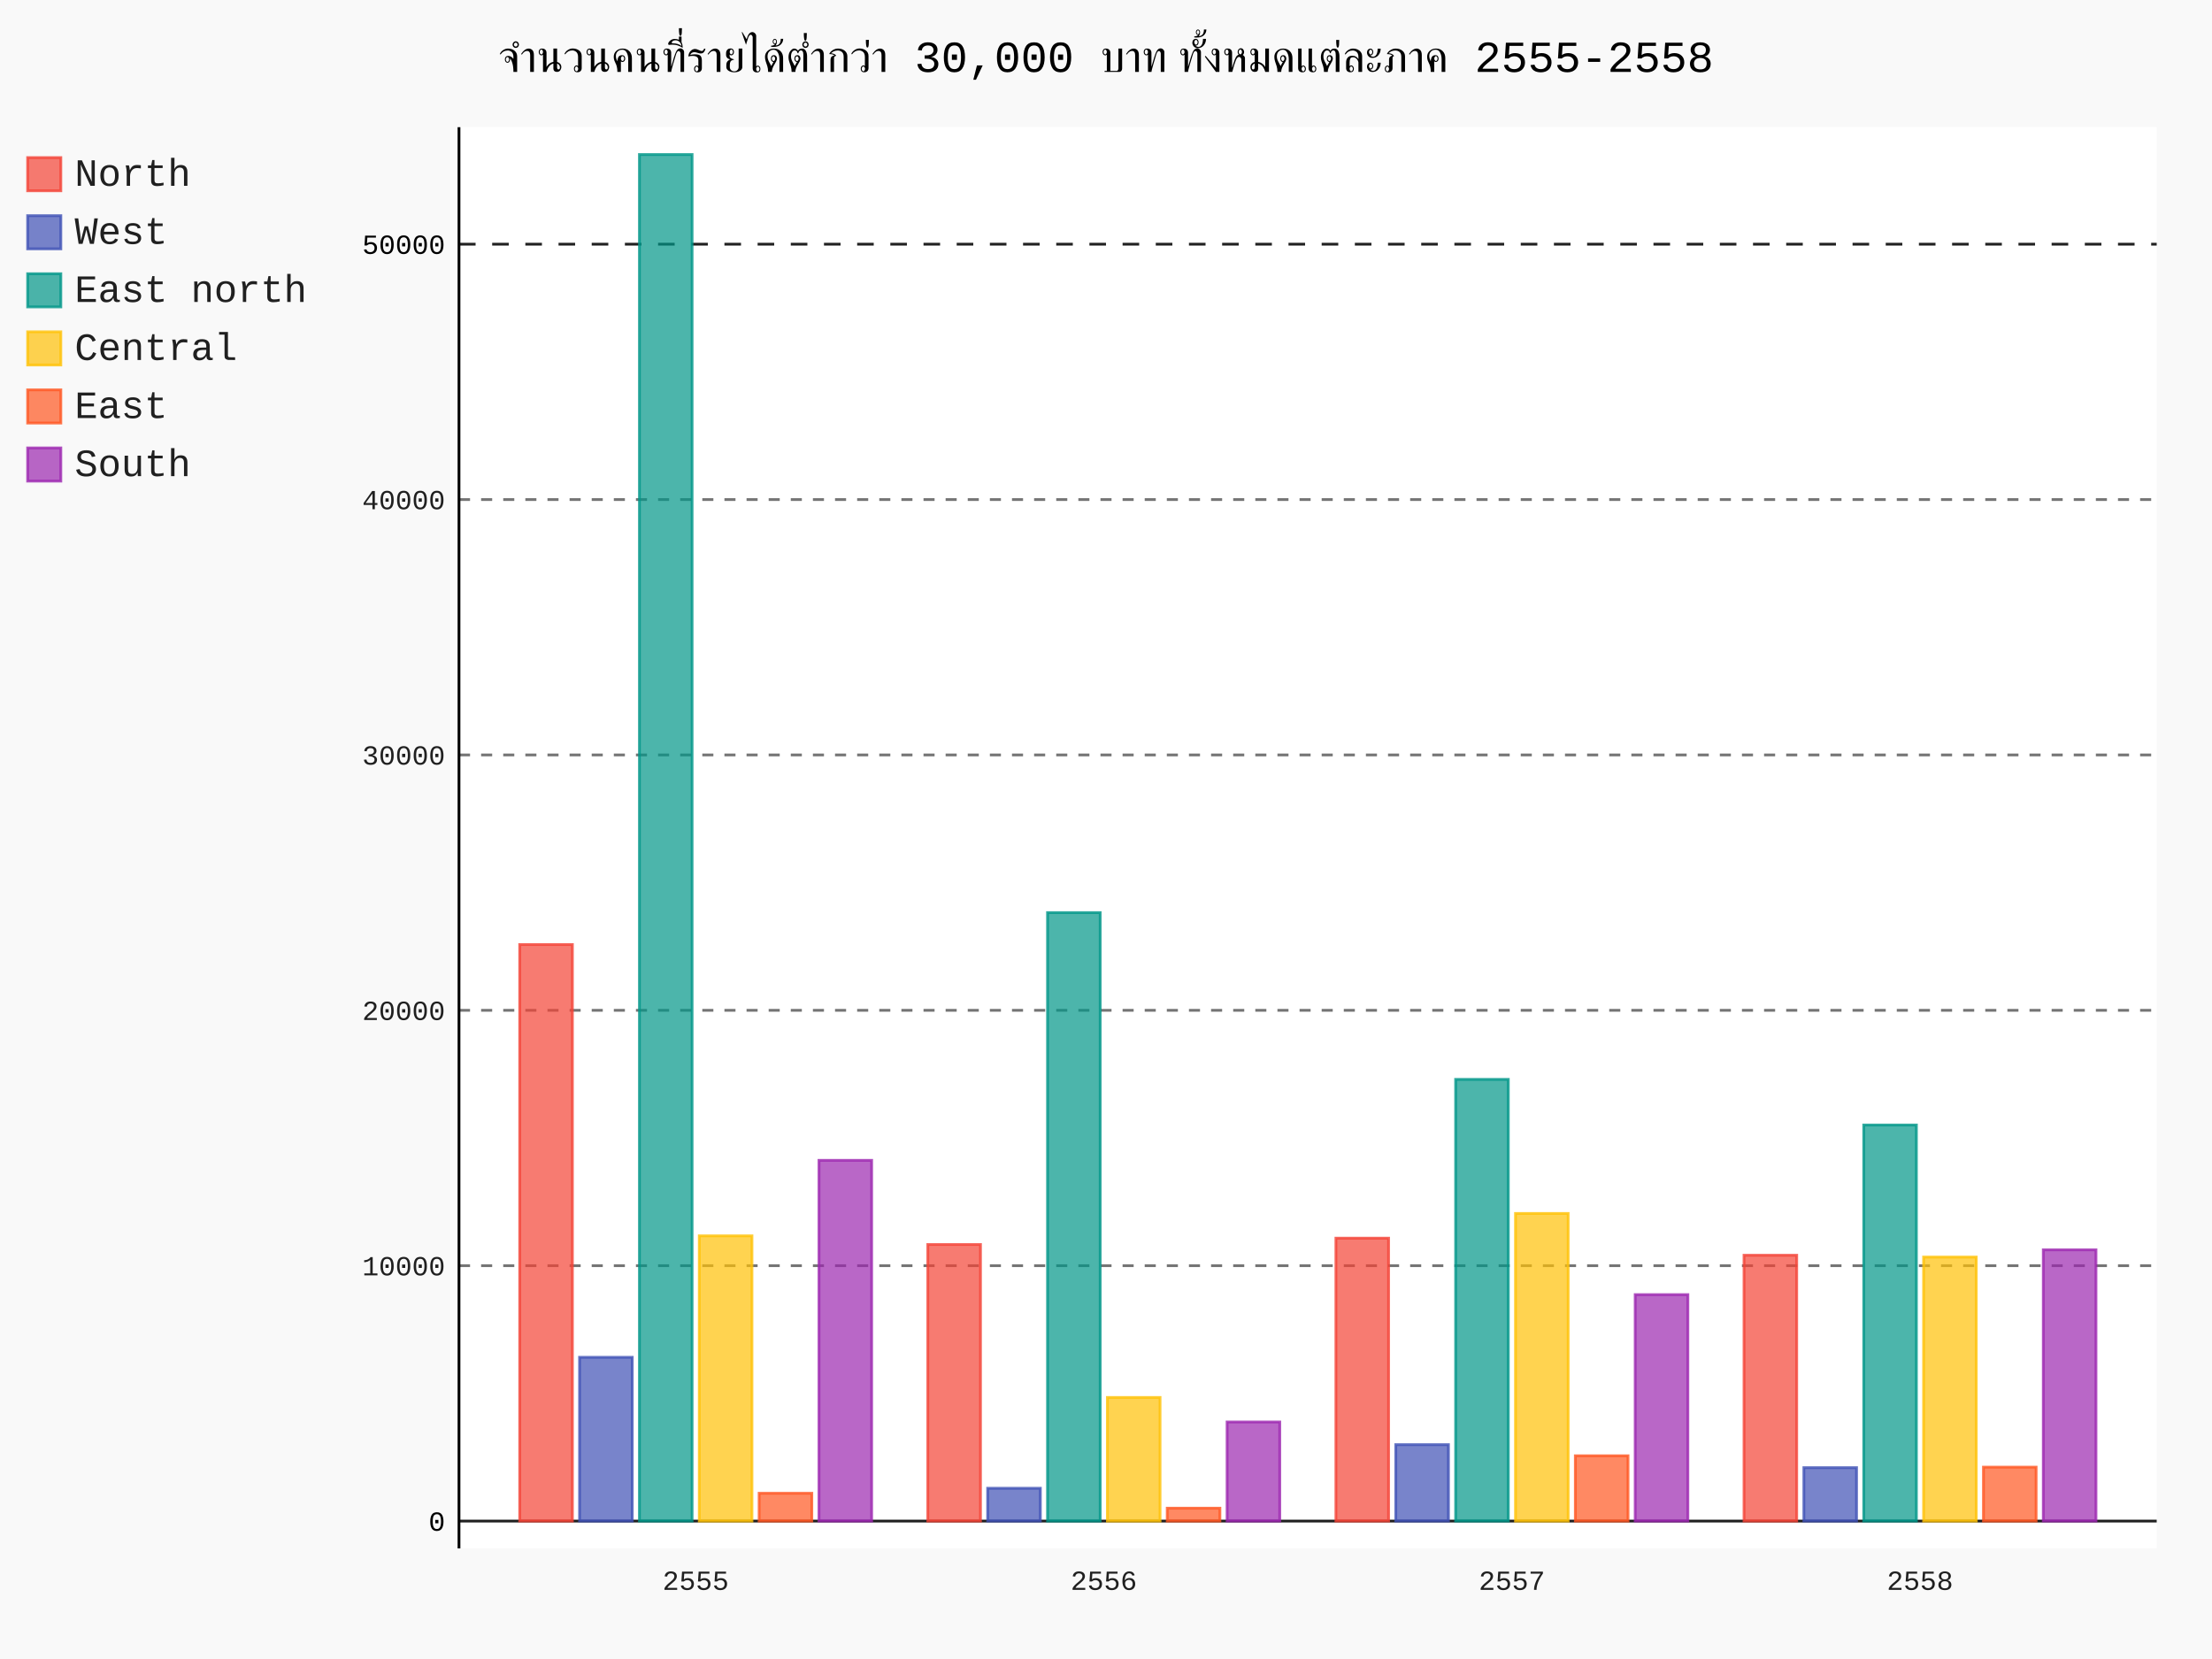
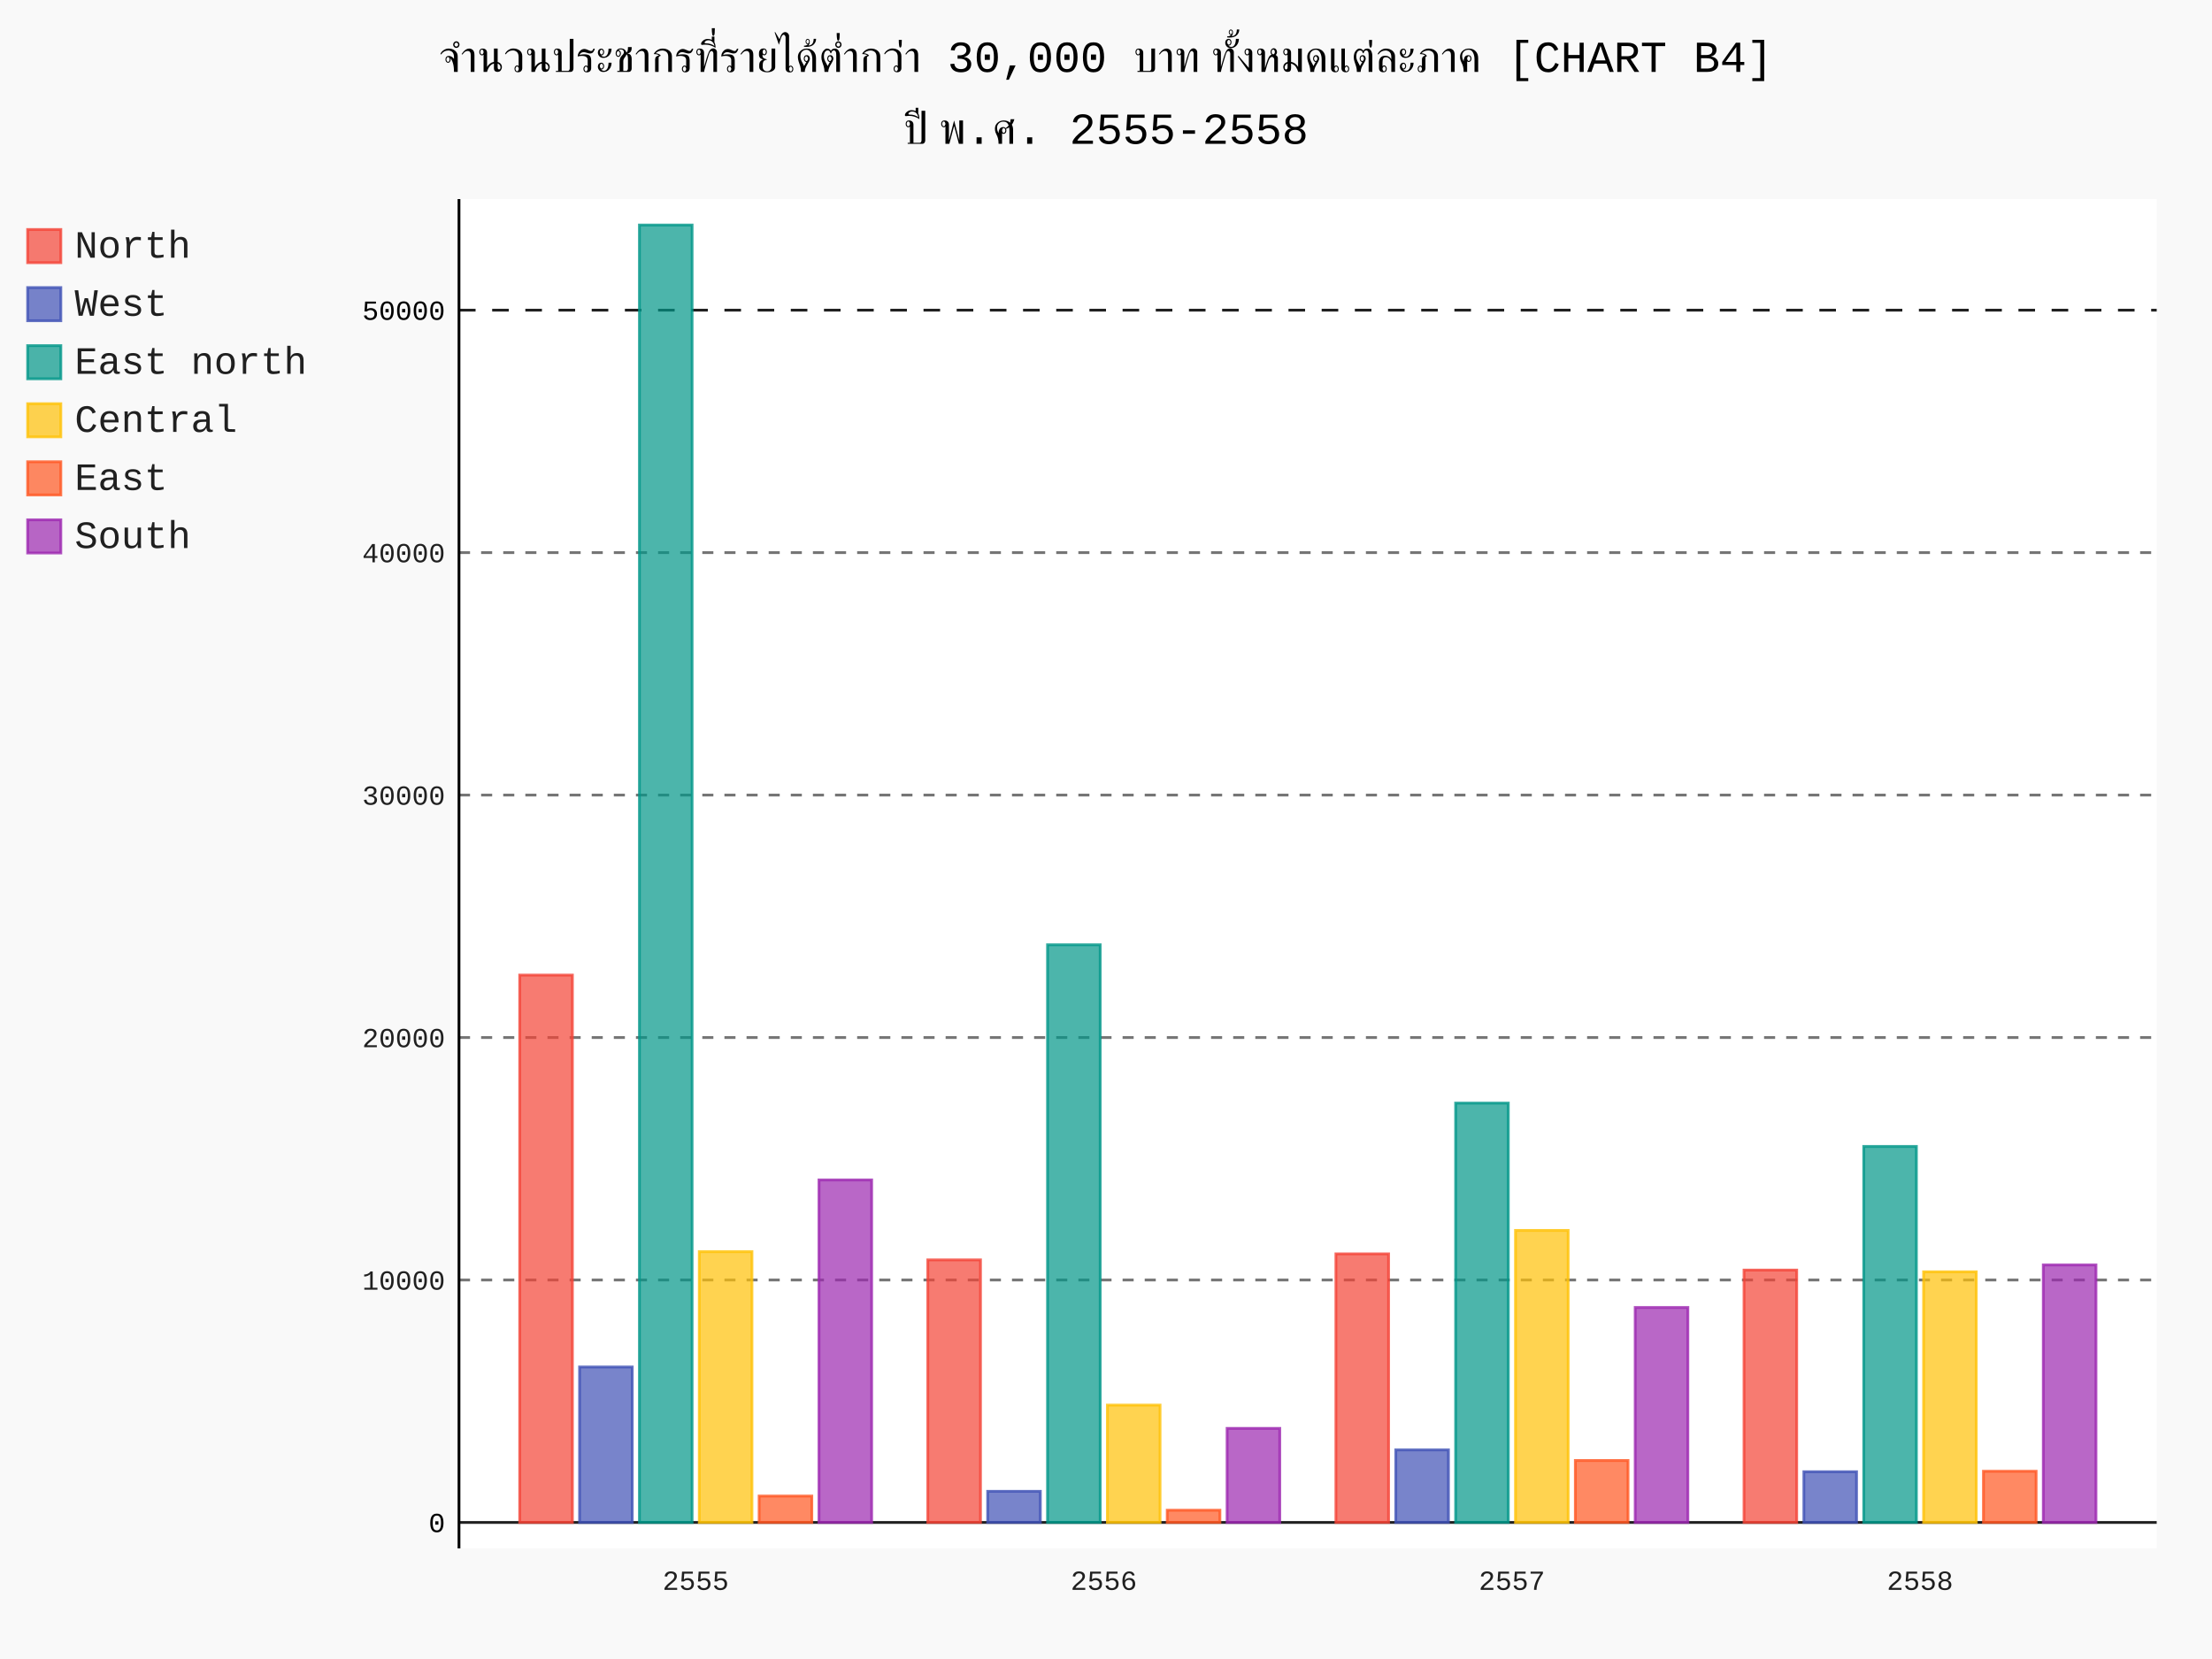
- <svg xmlns="http://www.w3.org/2000/svg" id="chart-0b15a533-5abb-40fc-90bf-e3f0094bfc1a" class="pygal-chart" viewBox="0 0 800 600">
+ <svg xmlns="http://www.w3.org/2000/svg" id="chart-b62cace4-cc2d-4b49-a5a6-0d65511ea9c1" class="pygal-chart" viewBox="0 0 800 600">
  <defs>
-     <style type="text/css">#chart-0b15a533-5abb-40fc-90bf-e3f0094bfc1a{-webkit-user-select:none;-webkit-font-smoothing:antialiased;font-family:Consolas,"Liberation Mono",Menlo,Courier,monospace}#chart-0b15a533-5abb-40fc-90bf-e3f0094bfc1a .title{font-family:Consolas,"Liberation Mono",Menlo,Courier,monospace;font-size:16px}#chart-0b15a533-5abb-40fc-90bf-e3f0094bfc1a .legends .legend text{font-family:Consolas,"Liberation Mono",Menlo,Courier,monospace;font-size:14px}#chart-0b15a533-5abb-40fc-90bf-e3f0094bfc1a .axis text{font-family:Consolas,"Liberation Mono",Menlo,Courier,monospace;font-size:10px}#chart-0b15a533-5abb-40fc-90bf-e3f0094bfc1a .axis text.major{font-family:Consolas,"Liberation Mono",Menlo,Courier,monospace;font-size:10px}#chart-0b15a533-5abb-40fc-90bf-e3f0094bfc1a .text-overlay text.value{font-family:Consolas,"Liberation Mono",Menlo,Courier,monospace;font-size:16px}#chart-0b15a533-5abb-40fc-90bf-e3f0094bfc1a .text-overlay text.label{font-family:Consolas,"Liberation Mono",Menlo,Courier,monospace;font-size:10px}#chart-0b15a533-5abb-40fc-90bf-e3f0094bfc1a .tooltip{font-family:Consolas,"Liberation Mono",Menlo,Courier,monospace;font-size:14px}#chart-0b15a533-5abb-40fc-90bf-e3f0094bfc1a text.no_data{font-family:Consolas,"Liberation Mono",Menlo,Courier,monospace;font-size:64px}
- #chart-0b15a533-5abb-40fc-90bf-e3f0094bfc1a{background-color:rgba(249,249,249,1)}#chart-0b15a533-5abb-40fc-90bf-e3f0094bfc1a path,#chart-0b15a533-5abb-40fc-90bf-e3f0094bfc1a line,#chart-0b15a533-5abb-40fc-90bf-e3f0094bfc1a rect,#chart-0b15a533-5abb-40fc-90bf-e3f0094bfc1a circle{-webkit-transition:150ms;-moz-transition:150ms;transition:150ms}#chart-0b15a533-5abb-40fc-90bf-e3f0094bfc1a .graph &gt; .background{fill:rgba(249,249,249,1)}#chart-0b15a533-5abb-40fc-90bf-e3f0094bfc1a .plot &gt; .background{fill:rgba(255,255,255,1)}#chart-0b15a533-5abb-40fc-90bf-e3f0094bfc1a .graph{fill:rgba(0,0,0,.87)}#chart-0b15a533-5abb-40fc-90bf-e3f0094bfc1a text.no_data{fill:rgba(0,0,0,1)}#chart-0b15a533-5abb-40fc-90bf-e3f0094bfc1a .title{fill:rgba(0,0,0,1)}#chart-0b15a533-5abb-40fc-90bf-e3f0094bfc1a .legends .legend text{fill:rgba(0,0,0,.87)}#chart-0b15a533-5abb-40fc-90bf-e3f0094bfc1a .legends .legend:hover text{fill:rgba(0,0,0,1)}#chart-0b15a533-5abb-40fc-90bf-e3f0094bfc1a .axis .line{stroke:rgba(0,0,0,1)}#chart-0b15a533-5abb-40fc-90bf-e3f0094bfc1a .axis .guide.line{stroke:rgba(0,0,0,.54)}#chart-0b15a533-5abb-40fc-90bf-e3f0094bfc1a .axis .major.line{stroke:rgba(0,0,0,.87)}#chart-0b15a533-5abb-40fc-90bf-e3f0094bfc1a .axis text.major{fill:rgba(0,0,0,1)}#chart-0b15a533-5abb-40fc-90bf-e3f0094bfc1a .axis.y .guides:hover .guide.line,#chart-0b15a533-5abb-40fc-90bf-e3f0094bfc1a .line-graph .axis.x .guides:hover .guide.line,#chart-0b15a533-5abb-40fc-90bf-e3f0094bfc1a .stackedline-graph .axis.x .guides:hover .guide.line,#chart-0b15a533-5abb-40fc-90bf-e3f0094bfc1a .xy-graph .axis.x .guides:hover .guide.line{stroke:rgba(0,0,0,1)}#chart-0b15a533-5abb-40fc-90bf-e3f0094bfc1a .axis .guides:hover text{fill:rgba(0,0,0,1)}#chart-0b15a533-5abb-40fc-90bf-e3f0094bfc1a .reactive{fill-opacity:.7;stroke-opacity:.8}#chart-0b15a533-5abb-40fc-90bf-e3f0094bfc1a .ci{stroke:rgba(0,0,0,.87)}#chart-0b15a533-5abb-40fc-90bf-e3f0094bfc1a .reactive.active,#chart-0b15a533-5abb-40fc-90bf-e3f0094bfc1a .active .reactive{fill-opacity:.8;stroke-opacity:.9;stroke-width:4}#chart-0b15a533-5abb-40fc-90bf-e3f0094bfc1a .ci .reactive.active{stroke-width:1.5}#chart-0b15a533-5abb-40fc-90bf-e3f0094bfc1a .series text{fill:rgba(0,0,0,1)}#chart-0b15a533-5abb-40fc-90bf-e3f0094bfc1a .tooltip rect{fill:rgba(255,255,255,1);stroke:rgba(0,0,0,1);-webkit-transition:opacity 150ms;-moz-transition:opacity 150ms;transition:opacity 150ms}#chart-0b15a533-5abb-40fc-90bf-e3f0094bfc1a .tooltip .label{fill:rgba(0,0,0,.87)}#chart-0b15a533-5abb-40fc-90bf-e3f0094bfc1a .tooltip .label{fill:rgba(0,0,0,.87)}#chart-0b15a533-5abb-40fc-90bf-e3f0094bfc1a .tooltip .legend{font-size:.8em;fill:rgba(0,0,0,.54)}#chart-0b15a533-5abb-40fc-90bf-e3f0094bfc1a .tooltip .x_label{font-size:.6em;fill:rgba(0,0,0,1)}#chart-0b15a533-5abb-40fc-90bf-e3f0094bfc1a .tooltip .xlink{font-size:.5em;text-decoration:underline}#chart-0b15a533-5abb-40fc-90bf-e3f0094bfc1a .tooltip .value{font-size:1.5em}#chart-0b15a533-5abb-40fc-90bf-e3f0094bfc1a .bound{font-size:.5em}#chart-0b15a533-5abb-40fc-90bf-e3f0094bfc1a .max-value{font-size:.75em;fill:rgba(0,0,0,.54)}#chart-0b15a533-5abb-40fc-90bf-e3f0094bfc1a .map-element{fill:rgba(255,255,255,1);stroke:rgba(0,0,0,.54) !important}#chart-0b15a533-5abb-40fc-90bf-e3f0094bfc1a .map-element .reactive{fill-opacity:inherit;stroke-opacity:inherit}#chart-0b15a533-5abb-40fc-90bf-e3f0094bfc1a .color-0,#chart-0b15a533-5abb-40fc-90bf-e3f0094bfc1a .color-0 a:visited{stroke:#F44336;fill:#F44336}#chart-0b15a533-5abb-40fc-90bf-e3f0094bfc1a .color-1,#chart-0b15a533-5abb-40fc-90bf-e3f0094bfc1a .color-1 a:visited{stroke:#3F51B5;fill:#3F51B5}#chart-0b15a533-5abb-40fc-90bf-e3f0094bfc1a .color-2,#chart-0b15a533-5abb-40fc-90bf-e3f0094bfc1a .color-2 a:visited{stroke:#009688;fill:#009688}#chart-0b15a533-5abb-40fc-90bf-e3f0094bfc1a .color-3,#chart-0b15a533-5abb-40fc-90bf-e3f0094bfc1a .color-3 a:visited{stroke:#FFC107;fill:#FFC107}#chart-0b15a533-5abb-40fc-90bf-e3f0094bfc1a .color-4,#chart-0b15a533-5abb-40fc-90bf-e3f0094bfc1a .color-4 a:visited{stroke:#FF5722;fill:#FF5722}#chart-0b15a533-5abb-40fc-90bf-e3f0094bfc1a .color-5,#chart-0b15a533-5abb-40fc-90bf-e3f0094bfc1a .color-5 a:visited{stroke:#9C27B0;fill:#9C27B0}#chart-0b15a533-5abb-40fc-90bf-e3f0094bfc1a .text-overlay .color-0 text{fill:black}#chart-0b15a533-5abb-40fc-90bf-e3f0094bfc1a .text-overlay .color-1 text{fill:black}#chart-0b15a533-5abb-40fc-90bf-e3f0094bfc1a .text-overlay .color-2 text{fill:black}#chart-0b15a533-5abb-40fc-90bf-e3f0094bfc1a .text-overlay .color-3 text{fill:black}#chart-0b15a533-5abb-40fc-90bf-e3f0094bfc1a .text-overlay .color-4 text{fill:black}#chart-0b15a533-5abb-40fc-90bf-e3f0094bfc1a .text-overlay .color-5 text{fill:black}
- #chart-0b15a533-5abb-40fc-90bf-e3f0094bfc1a text.no_data{text-anchor:middle}#chart-0b15a533-5abb-40fc-90bf-e3f0094bfc1a .guide.line{fill:none}#chart-0b15a533-5abb-40fc-90bf-e3f0094bfc1a .centered{text-anchor:middle}#chart-0b15a533-5abb-40fc-90bf-e3f0094bfc1a .title{text-anchor:middle}#chart-0b15a533-5abb-40fc-90bf-e3f0094bfc1a .legends .legend text{fill-opacity:1}#chart-0b15a533-5abb-40fc-90bf-e3f0094bfc1a .axis.x text{text-anchor:middle}#chart-0b15a533-5abb-40fc-90bf-e3f0094bfc1a .axis.x:not(.web) text[transform]{text-anchor:start}#chart-0b15a533-5abb-40fc-90bf-e3f0094bfc1a .axis.x:not(.web) text[transform].backwards{text-anchor:end}#chart-0b15a533-5abb-40fc-90bf-e3f0094bfc1a .axis.y text{text-anchor:end}#chart-0b15a533-5abb-40fc-90bf-e3f0094bfc1a .axis.y text[transform].backwards{text-anchor:start}#chart-0b15a533-5abb-40fc-90bf-e3f0094bfc1a .axis.y2 text{text-anchor:start}#chart-0b15a533-5abb-40fc-90bf-e3f0094bfc1a .axis.y2 text[transform].backwards{text-anchor:end}#chart-0b15a533-5abb-40fc-90bf-e3f0094bfc1a .axis .guide.line{stroke-dasharray:4,4}#chart-0b15a533-5abb-40fc-90bf-e3f0094bfc1a .axis .major.guide.line{stroke-dasharray:6,6}#chart-0b15a533-5abb-40fc-90bf-e3f0094bfc1a .horizontal .axis.y .guide.line,#chart-0b15a533-5abb-40fc-90bf-e3f0094bfc1a .horizontal .axis.y2 .guide.line,#chart-0b15a533-5abb-40fc-90bf-e3f0094bfc1a .vertical .axis.x .guide.line{opacity:0}#chart-0b15a533-5abb-40fc-90bf-e3f0094bfc1a .horizontal .axis.always_show .guide.line,#chart-0b15a533-5abb-40fc-90bf-e3f0094bfc1a .vertical .axis.always_show .guide.line{opacity:1 !important}#chart-0b15a533-5abb-40fc-90bf-e3f0094bfc1a .axis.y .guides:hover .guide.line,#chart-0b15a533-5abb-40fc-90bf-e3f0094bfc1a .axis.y2 .guides:hover .guide.line,#chart-0b15a533-5abb-40fc-90bf-e3f0094bfc1a .axis.x .guides:hover .guide.line{opacity:1}#chart-0b15a533-5abb-40fc-90bf-e3f0094bfc1a .axis .guides:hover text{opacity:1}#chart-0b15a533-5abb-40fc-90bf-e3f0094bfc1a .nofill{fill:none}#chart-0b15a533-5abb-40fc-90bf-e3f0094bfc1a .subtle-fill{fill-opacity:.2}#chart-0b15a533-5abb-40fc-90bf-e3f0094bfc1a .dot{stroke-width:1px;fill-opacity:1}#chart-0b15a533-5abb-40fc-90bf-e3f0094bfc1a .dot.active{stroke-width:5px}#chart-0b15a533-5abb-40fc-90bf-e3f0094bfc1a .dot.negative{fill:transparent}#chart-0b15a533-5abb-40fc-90bf-e3f0094bfc1a text,#chart-0b15a533-5abb-40fc-90bf-e3f0094bfc1a tspan{stroke:none !important}#chart-0b15a533-5abb-40fc-90bf-e3f0094bfc1a .series text.active{opacity:1}#chart-0b15a533-5abb-40fc-90bf-e3f0094bfc1a .tooltip rect{fill-opacity:.95;stroke-width:.5}#chart-0b15a533-5abb-40fc-90bf-e3f0094bfc1a .tooltip text{fill-opacity:1}#chart-0b15a533-5abb-40fc-90bf-e3f0094bfc1a .showable{visibility:hidden}#chart-0b15a533-5abb-40fc-90bf-e3f0094bfc1a .showable.shown{visibility:visible}#chart-0b15a533-5abb-40fc-90bf-e3f0094bfc1a .gauge-background{fill:rgba(229,229,229,1);stroke:none}#chart-0b15a533-5abb-40fc-90bf-e3f0094bfc1a .bg-lines{stroke:rgba(249,249,249,1);stroke-width:2px}</style>
+     <style type="text/css">#chart-b62cace4-cc2d-4b49-a5a6-0d65511ea9c1{-webkit-user-select:none;-webkit-font-smoothing:antialiased;font-family:Consolas,"Liberation Mono",Menlo,Courier,monospace}#chart-b62cace4-cc2d-4b49-a5a6-0d65511ea9c1 .title{font-family:Consolas,"Liberation Mono",Menlo,Courier,monospace;font-size:16px}#chart-b62cace4-cc2d-4b49-a5a6-0d65511ea9c1 .legends .legend text{font-family:Consolas,"Liberation Mono",Menlo,Courier,monospace;font-size:14px}#chart-b62cace4-cc2d-4b49-a5a6-0d65511ea9c1 .axis text{font-family:Consolas,"Liberation Mono",Menlo,Courier,monospace;font-size:10px}#chart-b62cace4-cc2d-4b49-a5a6-0d65511ea9c1 .axis text.major{font-family:Consolas,"Liberation Mono",Menlo,Courier,monospace;font-size:10px}#chart-b62cace4-cc2d-4b49-a5a6-0d65511ea9c1 .text-overlay text.value{font-family:Consolas,"Liberation Mono",Menlo,Courier,monospace;font-size:16px}#chart-b62cace4-cc2d-4b49-a5a6-0d65511ea9c1 .text-overlay text.label{font-family:Consolas,"Liberation Mono",Menlo,Courier,monospace;font-size:10px}#chart-b62cace4-cc2d-4b49-a5a6-0d65511ea9c1 .tooltip{font-family:Consolas,"Liberation Mono",Menlo,Courier,monospace;font-size:14px}#chart-b62cace4-cc2d-4b49-a5a6-0d65511ea9c1 text.no_data{font-family:Consolas,"Liberation Mono",Menlo,Courier,monospace;font-size:64px}
+ #chart-b62cace4-cc2d-4b49-a5a6-0d65511ea9c1{background-color:rgba(249,249,249,1)}#chart-b62cace4-cc2d-4b49-a5a6-0d65511ea9c1 path,#chart-b62cace4-cc2d-4b49-a5a6-0d65511ea9c1 line,#chart-b62cace4-cc2d-4b49-a5a6-0d65511ea9c1 rect,#chart-b62cace4-cc2d-4b49-a5a6-0d65511ea9c1 circle{-webkit-transition:150ms;-moz-transition:150ms;transition:150ms}#chart-b62cace4-cc2d-4b49-a5a6-0d65511ea9c1 .graph &gt; .background{fill:rgba(249,249,249,1)}#chart-b62cace4-cc2d-4b49-a5a6-0d65511ea9c1 .plot &gt; .background{fill:rgba(255,255,255,1)}#chart-b62cace4-cc2d-4b49-a5a6-0d65511ea9c1 .graph{fill:rgba(0,0,0,.87)}#chart-b62cace4-cc2d-4b49-a5a6-0d65511ea9c1 text.no_data{fill:rgba(0,0,0,1)}#chart-b62cace4-cc2d-4b49-a5a6-0d65511ea9c1 .title{fill:rgba(0,0,0,1)}#chart-b62cace4-cc2d-4b49-a5a6-0d65511ea9c1 .legends .legend text{fill:rgba(0,0,0,.87)}#chart-b62cace4-cc2d-4b49-a5a6-0d65511ea9c1 .legends .legend:hover text{fill:rgba(0,0,0,1)}#chart-b62cace4-cc2d-4b49-a5a6-0d65511ea9c1 .axis .line{stroke:rgba(0,0,0,1)}#chart-b62cace4-cc2d-4b49-a5a6-0d65511ea9c1 .axis .guide.line{stroke:rgba(0,0,0,.54)}#chart-b62cace4-cc2d-4b49-a5a6-0d65511ea9c1 .axis .major.line{stroke:rgba(0,0,0,.87)}#chart-b62cace4-cc2d-4b49-a5a6-0d65511ea9c1 .axis text.major{fill:rgba(0,0,0,1)}#chart-b62cace4-cc2d-4b49-a5a6-0d65511ea9c1 .axis.y .guides:hover .guide.line,#chart-b62cace4-cc2d-4b49-a5a6-0d65511ea9c1 .line-graph .axis.x .guides:hover .guide.line,#chart-b62cace4-cc2d-4b49-a5a6-0d65511ea9c1 .stackedline-graph .axis.x .guides:hover .guide.line,#chart-b62cace4-cc2d-4b49-a5a6-0d65511ea9c1 .xy-graph .axis.x .guides:hover .guide.line{stroke:rgba(0,0,0,1)}#chart-b62cace4-cc2d-4b49-a5a6-0d65511ea9c1 .axis .guides:hover text{fill:rgba(0,0,0,1)}#chart-b62cace4-cc2d-4b49-a5a6-0d65511ea9c1 .reactive{fill-opacity:.7;stroke-opacity:.8}#chart-b62cace4-cc2d-4b49-a5a6-0d65511ea9c1 .ci{stroke:rgba(0,0,0,.87)}#chart-b62cace4-cc2d-4b49-a5a6-0d65511ea9c1 .reactive.active,#chart-b62cace4-cc2d-4b49-a5a6-0d65511ea9c1 .active .reactive{fill-opacity:.8;stroke-opacity:.9;stroke-width:4}#chart-b62cace4-cc2d-4b49-a5a6-0d65511ea9c1 .ci .reactive.active{stroke-width:1.5}#chart-b62cace4-cc2d-4b49-a5a6-0d65511ea9c1 .series text{fill:rgba(0,0,0,1)}#chart-b62cace4-cc2d-4b49-a5a6-0d65511ea9c1 .tooltip rect{fill:rgba(255,255,255,1);stroke:rgba(0,0,0,1);-webkit-transition:opacity 150ms;-moz-transition:opacity 150ms;transition:opacity 150ms}#chart-b62cace4-cc2d-4b49-a5a6-0d65511ea9c1 .tooltip .label{fill:rgba(0,0,0,.87)}#chart-b62cace4-cc2d-4b49-a5a6-0d65511ea9c1 .tooltip .label{fill:rgba(0,0,0,.87)}#chart-b62cace4-cc2d-4b49-a5a6-0d65511ea9c1 .tooltip .legend{font-size:.8em;fill:rgba(0,0,0,.54)}#chart-b62cace4-cc2d-4b49-a5a6-0d65511ea9c1 .tooltip .x_label{font-size:.6em;fill:rgba(0,0,0,1)}#chart-b62cace4-cc2d-4b49-a5a6-0d65511ea9c1 .tooltip .xlink{font-size:.5em;text-decoration:underline}#chart-b62cace4-cc2d-4b49-a5a6-0d65511ea9c1 .tooltip .value{font-size:1.5em}#chart-b62cace4-cc2d-4b49-a5a6-0d65511ea9c1 .bound{font-size:.5em}#chart-b62cace4-cc2d-4b49-a5a6-0d65511ea9c1 .max-value{font-size:.75em;fill:rgba(0,0,0,.54)}#chart-b62cace4-cc2d-4b49-a5a6-0d65511ea9c1 .map-element{fill:rgba(255,255,255,1);stroke:rgba(0,0,0,.54) !important}#chart-b62cace4-cc2d-4b49-a5a6-0d65511ea9c1 .map-element .reactive{fill-opacity:inherit;stroke-opacity:inherit}#chart-b62cace4-cc2d-4b49-a5a6-0d65511ea9c1 .color-0,#chart-b62cace4-cc2d-4b49-a5a6-0d65511ea9c1 .color-0 a:visited{stroke:#F44336;fill:#F44336}#chart-b62cace4-cc2d-4b49-a5a6-0d65511ea9c1 .color-1,#chart-b62cace4-cc2d-4b49-a5a6-0d65511ea9c1 .color-1 a:visited{stroke:#3F51B5;fill:#3F51B5}#chart-b62cace4-cc2d-4b49-a5a6-0d65511ea9c1 .color-2,#chart-b62cace4-cc2d-4b49-a5a6-0d65511ea9c1 .color-2 a:visited{stroke:#009688;fill:#009688}#chart-b62cace4-cc2d-4b49-a5a6-0d65511ea9c1 .color-3,#chart-b62cace4-cc2d-4b49-a5a6-0d65511ea9c1 .color-3 a:visited{stroke:#FFC107;fill:#FFC107}#chart-b62cace4-cc2d-4b49-a5a6-0d65511ea9c1 .color-4,#chart-b62cace4-cc2d-4b49-a5a6-0d65511ea9c1 .color-4 a:visited{stroke:#FF5722;fill:#FF5722}#chart-b62cace4-cc2d-4b49-a5a6-0d65511ea9c1 .color-5,#chart-b62cace4-cc2d-4b49-a5a6-0d65511ea9c1 .color-5 a:visited{stroke:#9C27B0;fill:#9C27B0}#chart-b62cace4-cc2d-4b49-a5a6-0d65511ea9c1 .text-overlay .color-0 text{fill:black}#chart-b62cace4-cc2d-4b49-a5a6-0d65511ea9c1 .text-overlay .color-1 text{fill:black}#chart-b62cace4-cc2d-4b49-a5a6-0d65511ea9c1 .text-overlay .color-2 text{fill:black}#chart-b62cace4-cc2d-4b49-a5a6-0d65511ea9c1 .text-overlay .color-3 text{fill:black}#chart-b62cace4-cc2d-4b49-a5a6-0d65511ea9c1 .text-overlay .color-4 text{fill:black}#chart-b62cace4-cc2d-4b49-a5a6-0d65511ea9c1 .text-overlay .color-5 text{fill:black}
+ #chart-b62cace4-cc2d-4b49-a5a6-0d65511ea9c1 text.no_data{text-anchor:middle}#chart-b62cace4-cc2d-4b49-a5a6-0d65511ea9c1 .guide.line{fill:none}#chart-b62cace4-cc2d-4b49-a5a6-0d65511ea9c1 .centered{text-anchor:middle}#chart-b62cace4-cc2d-4b49-a5a6-0d65511ea9c1 .title{text-anchor:middle}#chart-b62cace4-cc2d-4b49-a5a6-0d65511ea9c1 .legends .legend text{fill-opacity:1}#chart-b62cace4-cc2d-4b49-a5a6-0d65511ea9c1 .axis.x text{text-anchor:middle}#chart-b62cace4-cc2d-4b49-a5a6-0d65511ea9c1 .axis.x:not(.web) text[transform]{text-anchor:start}#chart-b62cace4-cc2d-4b49-a5a6-0d65511ea9c1 .axis.x:not(.web) text[transform].backwards{text-anchor:end}#chart-b62cace4-cc2d-4b49-a5a6-0d65511ea9c1 .axis.y text{text-anchor:end}#chart-b62cace4-cc2d-4b49-a5a6-0d65511ea9c1 .axis.y text[transform].backwards{text-anchor:start}#chart-b62cace4-cc2d-4b49-a5a6-0d65511ea9c1 .axis.y2 text{text-anchor:start}#chart-b62cace4-cc2d-4b49-a5a6-0d65511ea9c1 .axis.y2 text[transform].backwards{text-anchor:end}#chart-b62cace4-cc2d-4b49-a5a6-0d65511ea9c1 .axis .guide.line{stroke-dasharray:4,4}#chart-b62cace4-cc2d-4b49-a5a6-0d65511ea9c1 .axis .major.guide.line{stroke-dasharray:6,6}#chart-b62cace4-cc2d-4b49-a5a6-0d65511ea9c1 .horizontal .axis.y .guide.line,#chart-b62cace4-cc2d-4b49-a5a6-0d65511ea9c1 .horizontal .axis.y2 .guide.line,#chart-b62cace4-cc2d-4b49-a5a6-0d65511ea9c1 .vertical .axis.x .guide.line{opacity:0}#chart-b62cace4-cc2d-4b49-a5a6-0d65511ea9c1 .horizontal .axis.always_show .guide.line,#chart-b62cace4-cc2d-4b49-a5a6-0d65511ea9c1 .vertical .axis.always_show .guide.line{opacity:1 !important}#chart-b62cace4-cc2d-4b49-a5a6-0d65511ea9c1 .axis.y .guides:hover .guide.line,#chart-b62cace4-cc2d-4b49-a5a6-0d65511ea9c1 .axis.y2 .guides:hover .guide.line,#chart-b62cace4-cc2d-4b49-a5a6-0d65511ea9c1 .axis.x .guides:hover .guide.line{opacity:1}#chart-b62cace4-cc2d-4b49-a5a6-0d65511ea9c1 .axis .guides:hover text{opacity:1}#chart-b62cace4-cc2d-4b49-a5a6-0d65511ea9c1 .nofill{fill:none}#chart-b62cace4-cc2d-4b49-a5a6-0d65511ea9c1 .subtle-fill{fill-opacity:.2}#chart-b62cace4-cc2d-4b49-a5a6-0d65511ea9c1 .dot{stroke-width:1px;fill-opacity:1}#chart-b62cace4-cc2d-4b49-a5a6-0d65511ea9c1 .dot.active{stroke-width:5px}#chart-b62cace4-cc2d-4b49-a5a6-0d65511ea9c1 .dot.negative{fill:transparent}#chart-b62cace4-cc2d-4b49-a5a6-0d65511ea9c1 text,#chart-b62cace4-cc2d-4b49-a5a6-0d65511ea9c1 tspan{stroke:none !important}#chart-b62cace4-cc2d-4b49-a5a6-0d65511ea9c1 .series text.active{opacity:1}#chart-b62cace4-cc2d-4b49-a5a6-0d65511ea9c1 .tooltip rect{fill-opacity:.95;stroke-width:.5}#chart-b62cace4-cc2d-4b49-a5a6-0d65511ea9c1 .tooltip text{fill-opacity:1}#chart-b62cace4-cc2d-4b49-a5a6-0d65511ea9c1 .showable{visibility:hidden}#chart-b62cace4-cc2d-4b49-a5a6-0d65511ea9c1 .showable.shown{visibility:visible}#chart-b62cace4-cc2d-4b49-a5a6-0d65511ea9c1 .gauge-background{fill:rgba(229,229,229,1);stroke:none}#chart-b62cace4-cc2d-4b49-a5a6-0d65511ea9c1 .bg-lines{stroke:rgba(249,249,249,1);stroke-width:2px}</style>
  </defs>
  <g class="graph bar-graph vertical">
    <rect class="background" height="600" width="800" x="0" y="0" />
-     <g class="plot" transform="translate(166, 46)">
-       <rect class="background" height="514" width="614.0" x="0" y="0" />
+     <g class="plot" transform="translate(166, 72)">
+       <rect class="background" height="488" width="614.0" x="0" y="0" />
      <g class="axis y always_show">
        <g class="guides">
-           <path class="axis major line" d="M0 504.115 h614" />
-           <text class="major" x="-5" y="507.615">0</text>
-         </g>
-         <g class="guides">
-           <path class="guide line" d="M0 411.755 h614" />
-           <text class="" x="-5" y="415.255">10000</text>
-         </g>
-         <g class="guides">
-           <path class="guide line" d="M0 319.394 h614" />
-           <text class="" x="-5" y="322.894">20000</text>
-         </g>
-         <g class="guides">
-           <path class="guide line" d="M0 227.034 h614" />
-           <text class="" x="-5" y="230.534">30000</text>
-         </g>
-         <g class="guides">
-           <path class="guide line" d="M0 134.673 h614" />
-           <text class="" x="-5" y="138.173">40000</text>
-         </g>
-         <g class="guides">
-           <path class="major guide line" d="M0 42.312 h614" />
-           <text class="major" x="-5" y="45.812">50000</text>
+           <path class="axis major line" d="M0 478.615 h614" />
+           <text class="major" x="-5" y="482.115">0</text>
+         </g>
+         <g class="guides">
+           <path class="guide line" d="M0 390.927 h614" />
+           <text class="" x="-5" y="394.427">10000</text>
+         </g>
+         <g class="guides">
+           <path class="guide line" d="M0 303.238 h614" />
+           <text class="" x="-5" y="306.738">20000</text>
+         </g>
+         <g class="guides">
+           <path class="guide line" d="M0 215.549 h614" />
+           <text class="" x="-5" y="219.049">30000</text>
+         </g>
+         <g class="guides">
+           <path class="guide line" d="M0 127.861 h614" />
+           <text class="" x="-5" y="131.361">40000</text>
+         </g>
+         <g class="guides">
+           <path class="major guide line" d="M0 40.172 h614" />
+           <text class="major" x="-5" y="43.672">50000</text>
        </g>
      </g>
      <g class="axis x">
-         <path class="line" d="M0 0 v514" />
-         <g class="guides">
-           <path class="guide line" d="M85.606 0 v514" />
-           <text class="" x="85.606" y="529.0">2555</text>
-         </g>
-         <g class="guides">
-           <path class="guide line" d="M233.202 0 v514" />
-           <text class="" x="233.202" y="529.0">2556</text>
-         </g>
-         <g class="guides">
-           <path class="guide line" d="M380.798 0 v514" />
-           <text class="" x="380.798" y="529.0">2557</text>
-         </g>
-         <g class="guides">
-           <path class="guide line" d="M528.394 0 v514" />
-           <text class="" x="528.394" y="529.0">2558</text>
+         <path class="line" d="M0 0 v488" />
+         <g class="guides">
+           <path class="guide line" d="M85.606 0 v488" />
+           <text class="" x="85.606" y="503.0">2555</text>
+         </g>
+         <g class="guides">
+           <path class="guide line" d="M233.202 0 v488" />
+           <text class="" x="233.202" y="503.0">2556</text>
+         </g>
+         <g class="guides">
+           <path class="guide line" d="M380.798 0 v488" />
+           <text class="" x="380.798" y="503.0">2557</text>
+         </g>
+         <g class="guides">
+           <path class="guide line" d="M528.394 0 v488" />
+           <text class="" x="528.394" y="503.0">2558</text>
        </g>
      </g>
      <g class="series serie-0 color-0">
        <g class="bars">
          <g class="bar">
-             <rect class="rect reactive tooltip-trigger" height="208.513" rx="0" ry="0" width="19.05" x="21.962" y="295.602" />
-           </g>
-           <g class="bar">
-             <rect class="rect reactive tooltip-trigger" height="100.027" rx="0" ry="0" width="19.05" x="169.558" y="404.089" />
-           </g>
-           <g class="bar">
-             <rect class="rect reactive tooltip-trigger" height="102.317" rx="0" ry="0" width="19.05" x="317.155" y="401.798" />
-           </g>
-           <g class="bar">
-             <rect class="rect reactive tooltip-trigger" height="96.138" rx="0" ry="0" width="19.05" x="464.751" y="407.977" />
+             <rect class="rect reactive tooltip-trigger" height="197.966" rx="0" ry="0" width="19.05" x="21.962" y="280.649" />
+           </g>
+           <g class="bar">
+             <rect class="rect reactive tooltip-trigger" height="94.967" rx="0" ry="0" width="19.05" x="169.558" y="383.649" />
+           </g>
+           <g class="bar">
+             <rect class="rect reactive tooltip-trigger" height="97.141" rx="0" ry="0" width="19.05" x="317.155" y="381.474" />
+           </g>
+           <g class="bar">
+             <rect class="rect reactive tooltip-trigger" height="91.275" rx="0" ry="0" width="19.05" x="464.751" y="387.34" />
          </g>
        </g>
      </g>
      <g class="series serie-1 color-1">
        <g class="bars">
          <g class="bar">
-             <rect class="rect reactive tooltip-trigger" height="59.231" rx="0" ry="0" width="19.05" x="43.61" y="444.885" />
-           </g>
-           <g class="bar">
-             <rect class="rect reactive tooltip-trigger" height="11.868" rx="0" ry="0" width="19.05" x="191.206" y="492.247" />
-           </g>
-           <g class="bar">
-             <rect class="rect reactive tooltip-trigger" height="27.644" rx="0" ry="0" width="19.05" x="338.802" y="476.472" />
-           </g>
-           <g class="bar">
-             <rect class="rect reactive tooltip-trigger" height="19.322" rx="0" ry="0" width="19.05" x="486.398" y="484.794" />
+             <rect class="rect reactive tooltip-trigger" height="56.235" rx="0" ry="0" width="19.05" x="43.61" y="422.381" />
+           </g>
+           <g class="bar">
+             <rect class="rect reactive tooltip-trigger" height="11.268" rx="0" ry="0" width="19.05" x="191.206" y="467.347" />
+           </g>
+           <g class="bar">
+             <rect class="rect reactive tooltip-trigger" height="26.245" rx="0" ry="0" width="19.05" x="338.802" y="452.37" />
+           </g>
+           <g class="bar">
+             <rect class="rect reactive tooltip-trigger" height="18.344" rx="0" ry="0" width="19.05" x="486.398" y="460.271" />
          </g>
        </g>
      </g>
      <g class="series serie-2 color-2">
        <g class="bars">
          <g class="bar">
-             <rect class="rect reactive tooltip-trigger" height="494.231" rx="0" ry="0" width="19.05" x="65.257" y="9.885" />
-           </g>
-           <g class="bar">
-             <rect class="rect reactive tooltip-trigger" height="220.058" rx="0" ry="0" width="19.05" x="212.853" y="284.057" />
-           </g>
-           <g class="bar">
-             <rect class="rect reactive tooltip-trigger" height="159.747" rx="0" ry="0" width="19.05" x="360.449" y="344.369" />
-           </g>
-           <g class="bar">
-             <rect class="rect reactive tooltip-trigger" height="143.242" rx="0" ry="0" width="19.05" x="508.046" y="360.873" />
+             <rect class="rect reactive tooltip-trigger" height="469.231" rx="0" ry="0" width="19.05" x="65.257" y="9.385" />
+           </g>
+           <g class="bar">
+             <rect class="rect reactive tooltip-trigger" height="208.927" rx="0" ry="0" width="19.05" x="212.853" y="269.688" />
+           </g>
+           <g class="bar">
+             <rect class="rect reactive tooltip-trigger" height="151.666" rx="0" ry="0" width="19.05" x="360.449" y="326.949" />
+           </g>
+           <g class="bar">
+             <rect class="rect reactive tooltip-trigger" height="135.996" rx="0" ry="0" width="19.05" x="508.046" y="342.619" />
          </g>
        </g>
      </g>
      <g class="series serie-3 color-3">
        <g class="bars">
          <g class="bar">
-             <rect class="rect reactive tooltip-trigger" height="103.158" rx="0" ry="0" width="19.05" x="86.905" y="400.958" />
-           </g>
-           <g class="bar">
-             <rect class="rect reactive tooltip-trigger" height="44.712" rx="0" ry="0" width="19.05" x="234.501" y="459.404" />
-           </g>
-           <g class="bar">
-             <rect class="rect reactive tooltip-trigger" height="111.258" rx="0" ry="0" width="19.05" x="382.097" y="392.858" />
-           </g>
-           <g class="bar">
-             <rect class="rect reactive tooltip-trigger" height="95.482" rx="0" ry="0" width="19.05" x="529.693" y="408.633" />
+             <rect class="rect reactive tooltip-trigger" height="97.939" rx="0" ry="0" width="19.05" x="86.905" y="380.676" />
+           </g>
+           <g class="bar">
+             <rect class="rect reactive tooltip-trigger" height="42.45" rx="0" ry="0" width="19.05" x="234.501" y="436.165" />
+           </g>
+           <g class="bar">
+             <rect class="rect reactive tooltip-trigger" height="105.63" rx="0" ry="0" width="19.05" x="382.097" y="372.986" />
+           </g>
+           <g class="bar">
+             <rect class="rect reactive tooltip-trigger" height="90.653" rx="0" ry="0" width="19.05" x="529.693" y="387.963" />
          </g>
        </g>
      </g>
      <g class="series serie-4 color-4">
        <g class="bars">
          <g class="bar">
-             <rect class="rect reactive tooltip-trigger" height="10.058" rx="0" ry="0" width="19.05" x="108.552" y="494.057" />
-           </g>
-           <g class="bar">
-             <rect class="rect reactive tooltip-trigger" height="4.664" rx="0" ry="0" width="19.05" x="256.148" y="499.451" />
-           </g>
-           <g class="bar">
-             <rect class="rect reactive tooltip-trigger" height="23.617" rx="0" ry="0" width="19.05" x="403.744" y="480.499" />
-           </g>
-           <g class="bar">
-             <rect class="rect reactive tooltip-trigger" height="19.507" rx="0" ry="0" width="19.05" x="551.341" y="484.609" />
+             <rect class="rect reactive tooltip-trigger" height="9.549" rx="0" ry="0" width="19.05" x="108.552" y="469.066" />
+           </g>
+           <g class="bar">
+             <rect class="rect reactive tooltip-trigger" height="4.428" rx="0" ry="0" width="19.05" x="256.148" y="474.187" />
+           </g>
+           <g class="bar">
+             <rect class="rect reactive tooltip-trigger" height="22.422" rx="0" ry="0" width="19.05" x="403.744" y="456.193" />
+           </g>
+           <g class="bar">
+             <rect class="rect reactive tooltip-trigger" height="18.52" rx="0" ry="0" width="19.05" x="551.341" y="460.096" />
          </g>
        </g>
      </g>
      <g class="series serie-5 color-5">
        <g class="bars">
          <g class="bar">
-             <rect class="rect reactive tooltip-trigger" height="130.469" rx="0" ry="0" width="19.05" x="130.199" y="373.647" />
-           </g>
-           <g class="bar">
-             <rect class="rect reactive tooltip-trigger" height="35.845" rx="0" ry="0" width="19.05" x="277.796" y="468.27" />
-           </g>
-           <g class="bar">
-             <rect class="rect reactive tooltip-trigger" height="81.896" rx="0" ry="0" width="19.05" x="425.392" y="422.219" />
-           </g>
-           <g class="bar">
-             <rect class="rect reactive tooltip-trigger" height="98.096" rx="0" ry="0" width="19.05" x="572.988" y="406.019" />
+             <rect class="rect reactive tooltip-trigger" height="123.869" rx="0" ry="0" width="19.05" x="130.199" y="354.746" />
+           </g>
+           <g class="bar">
+             <rect class="rect reactive tooltip-trigger" height="34.032" rx="0" ry="0" width="19.05" x="277.796" y="444.583" />
+           </g>
+           <g class="bar">
+             <rect class="rect reactive tooltip-trigger" height="77.754" rx="0" ry="0" width="19.05" x="425.392" y="400.862" />
+           </g>
+           <g class="bar">
+             <rect class="rect reactive tooltip-trigger" height="93.134" rx="0" ry="0" width="19.05" x="572.988" y="385.481" />
          </g>
        </g>
      </g>
    </g>
    <g class="titles">
-       <text class="title plot_title" x="400.0" y="26">จำนวนคนที่รายได้ต่ำกว่า 30,000 บาท ทั้งหมดแต่ละภาค 2555-2558</text>
-     </g>
-     <g class="plot overlay" transform="translate(166, 46)">
+       <text class="title plot_title" x="400.0" y="26">จำนวนประชากรที่รายได้ต่ำกว่า 30,000 บาท ทั้งหมดแต่ละภาค [CHART B4]</text>
+       <text class="title plot_title" x="400.0" y="52">ปี พ.ศ. 2555-2558</text>
+     </g>
+     <g class="plot overlay" transform="translate(166, 72)">
      <g class="series serie-0 color-0" />
      <g class="series serie-1 color-1" />
      <g class="series serie-2 color-2" />
      <g class="series serie-3 color-3" />
      <g class="series serie-4 color-4" />
      <g class="series serie-5 color-5" />
    </g>
-     <g class="plot text-overlay" transform="translate(166, 46)">
+     <g class="plot text-overlay" transform="translate(166, 72)">
      <g class="series serie-0 color-0" />
      <g class="series serie-1 color-1" />
      <g class="series serie-2 color-2" />
      <g class="series serie-3 color-3" />
      <g class="series serie-4 color-4" />
      <g class="series serie-5 color-5" />
    </g>
-     <g class="plot tooltip-overlay" transform="translate(166, 46)">
+     <g class="plot tooltip-overlay" transform="translate(166, 72)">
      <g class="tooltip" style="opacity: 0" transform="translate(0 0)">
        <rect class="tooltip-box" height="0" rx="0" ry="0" width="0" />
        <g class="text" />
      </g>
    </g>
-     <g class="legends" transform="translate(10, 56)">
+     <g class="legends" transform="translate(10, 82)">
      <g class="legend reactive activate-serie" id="activate-serie-0">
        <rect class="color-0 reactive" height="12" width="12" x="0.0" y="1.0" />
        <text x="17.0" y="11.2">North</text>
      </g>
      <g class="legend reactive activate-serie" id="activate-serie-1">
        <rect class="color-1 reactive" height="12" width="12" x="0.0" y="22.0" />
        <text x="17.0" y="32.2">West</text>
      </g>
      <g class="legend reactive activate-serie" id="activate-serie-2">
        <rect class="color-2 reactive" height="12" width="12" x="0.0" y="43.0" />
        <text x="17.0" y="53.2">East north</text>
      </g>
      <g class="legend reactive activate-serie" id="activate-serie-3">
        <rect class="color-3 reactive" height="12" width="12" x="0.0" y="64.0" />
        <text x="17.0" y="74.2">Central</text>
      </g>
      <g class="legend reactive activate-serie" id="activate-serie-4">
        <rect class="color-4 reactive" height="12" width="12" x="0.0" y="85.0" />
        <text x="17.0" y="95.2">East</text>
      </g>
      <g class="legend reactive activate-serie" id="activate-serie-5">
        <rect class="color-5 reactive" height="12" width="12" x="0.0" y="106.0" />
        <text x="17.0" y="116.2">South</text>
      </g>
    </g>
-     <g class="legends" transform="translate(790, 56)" />
+     <g class="legends" transform="translate(790, 82)" />
  </g>
</svg>
